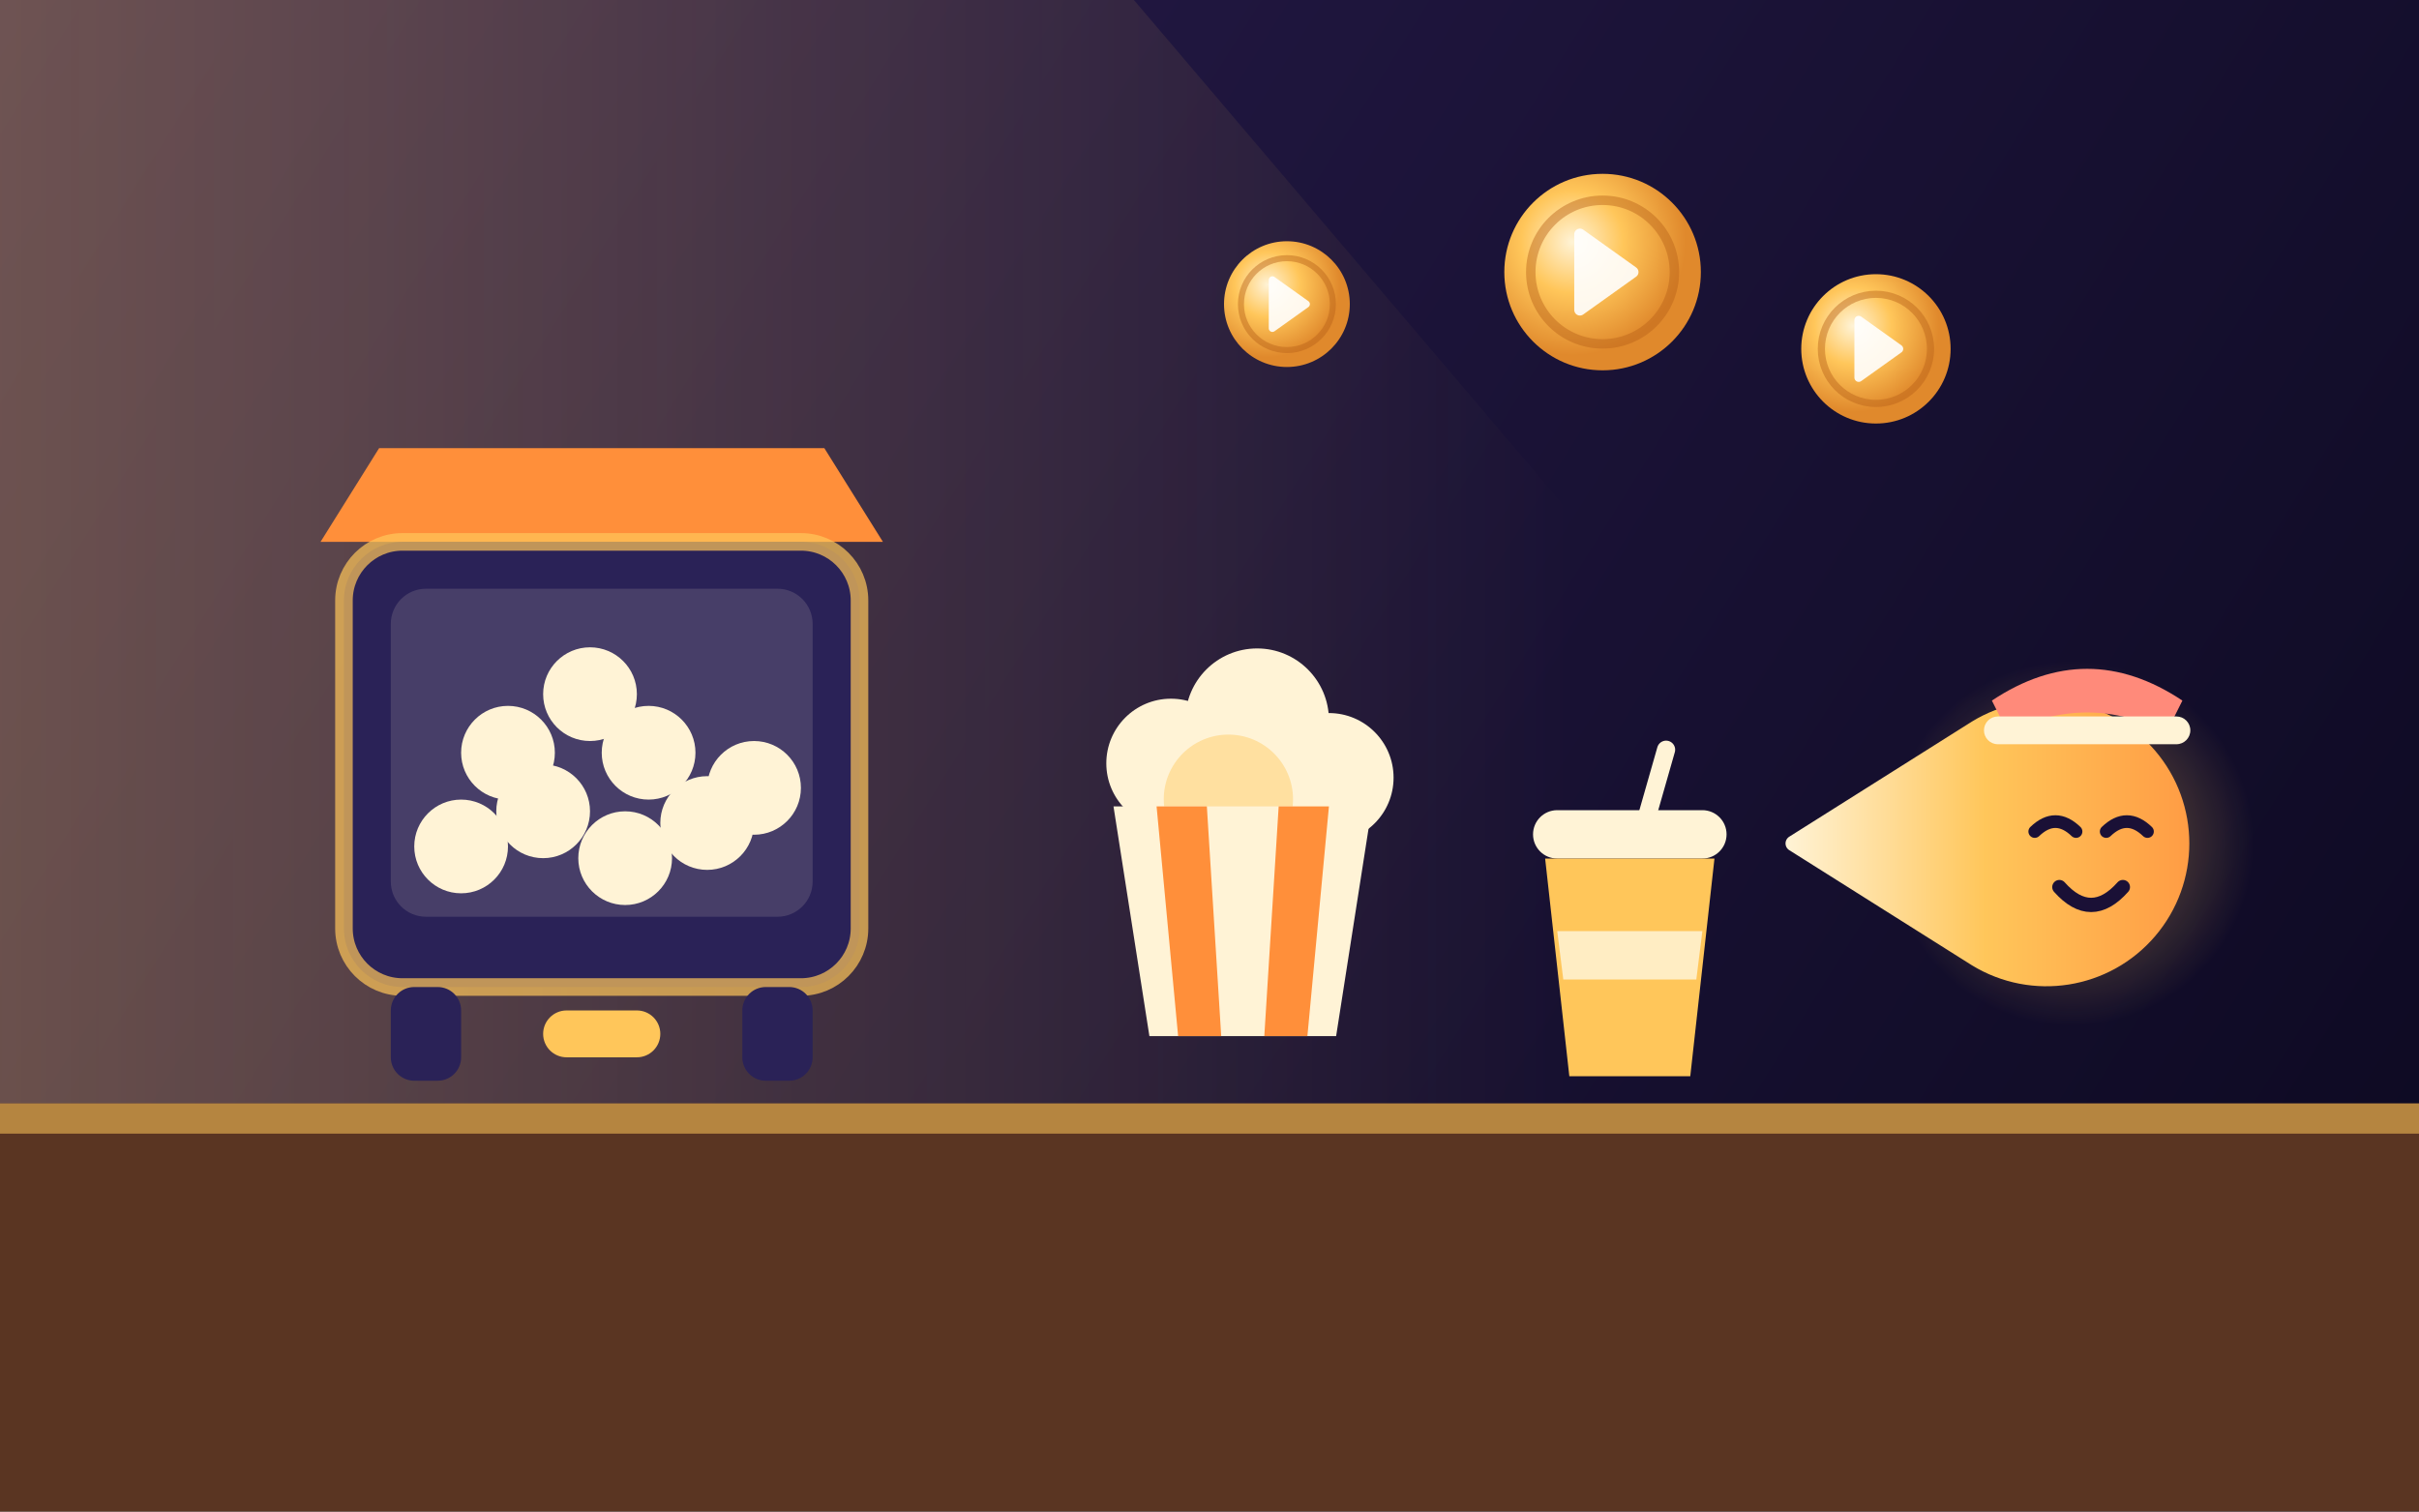
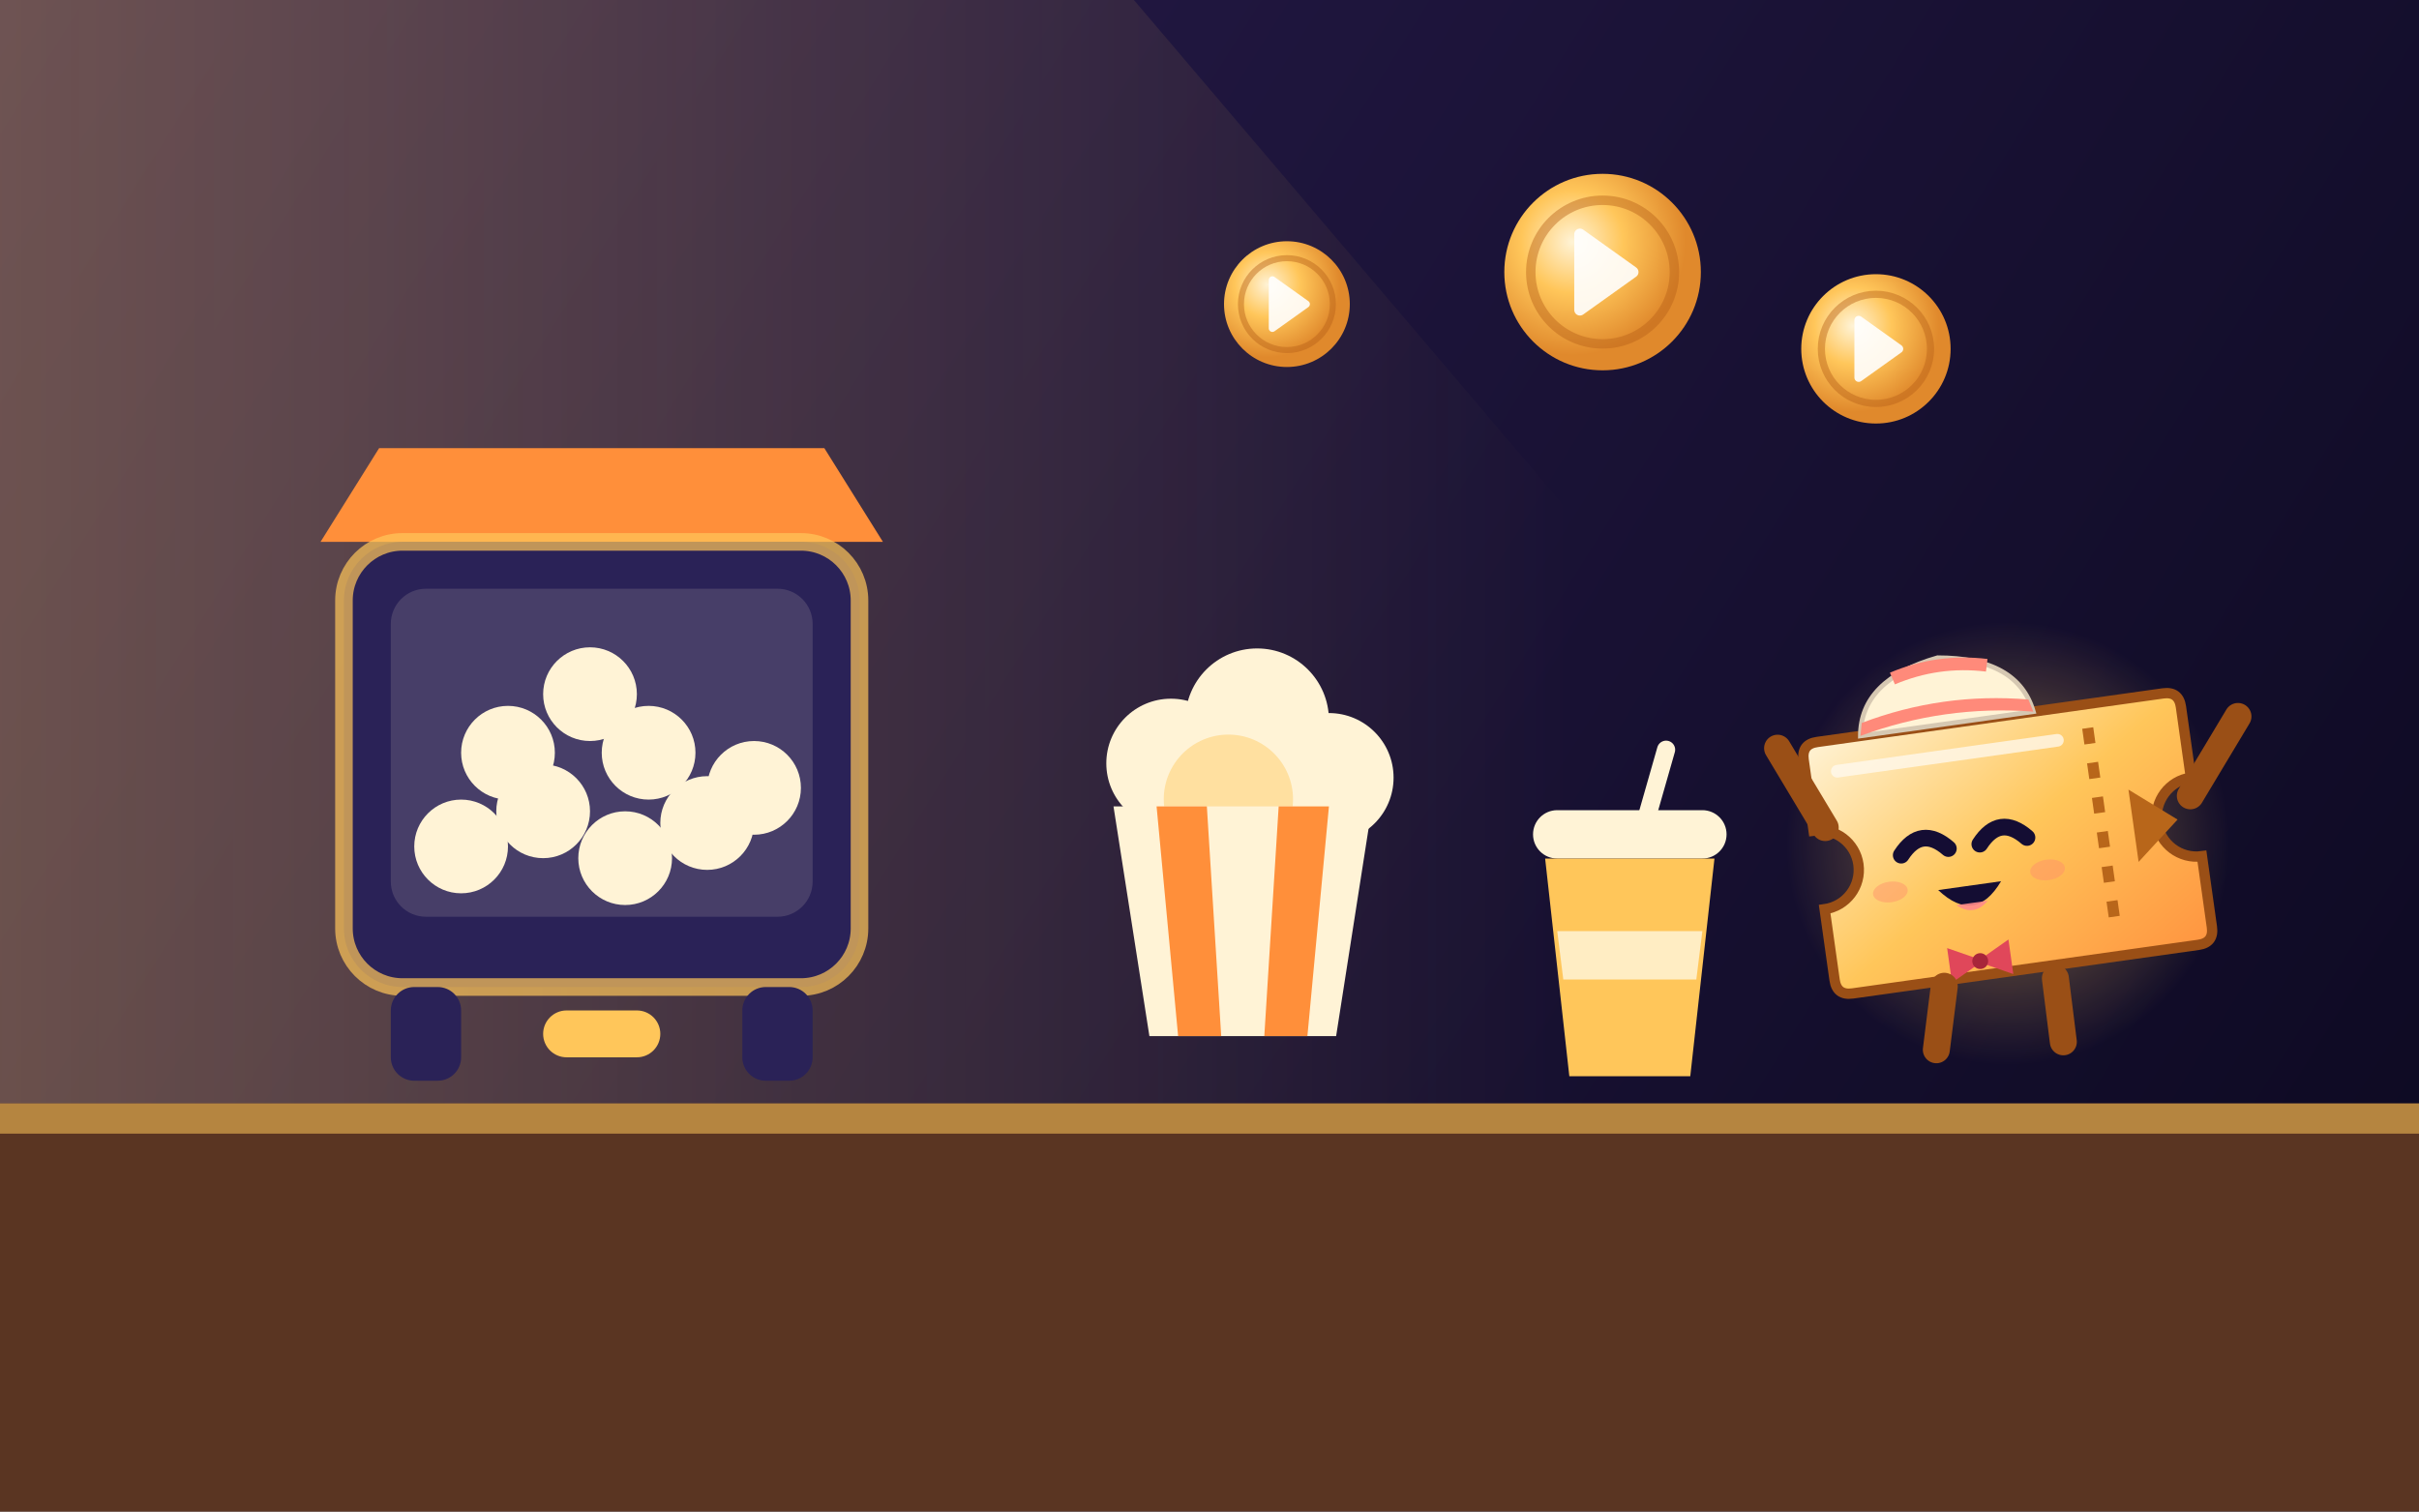
<svg xmlns="http://www.w3.org/2000/svg" viewBox="0 0 320 200" width="320" height="200">
  <defs>
    <linearGradient id="csb" gradientUnits="userSpaceOnUse" x1="0" y1="0" x2="320" y2="200">
      <stop offset="0" stop-color="#2a1d4f" stop-opacity="1" />
      <stop offset="1" stop-color="#0c0920" stop-opacity="1" />
    </linearGradient>
    <linearGradient id="csl" gradientUnits="userSpaceOnUse" x1="0" y1="0" x2="320" y2="0">
      <stop offset="0" stop-color="#ffc65a" stop-opacity="0.32" />
      <stop offset="0.65" stop-color="#ffc65a" stop-opacity="0" />
    </linearGradient>
  </defs>
  <rect width="320" height="200" fill="url(#csb)" />
  <path d="M0 0 L150 0 L320 200 L0 200 Z" fill="url(#csl)" />
  <rect x="0" y="146" width="320" height="54" fill="#5a3522" />
  <rect x="0" y="146" width="320" height="4" fill="#ffc65a" opacity=".55" />
  <g transform="translate(30 50) scale(1.55)">
    <path d="M8 14 H56 L51 6 H13 Z" fill="#ff8f3a" />
    <rect x="10" y="14" width="44" height="38" rx="5" fill="#2a2257" stroke="#ffc65a" stroke-opacity=".7" stroke-width="1.5" />
    <rect x="14" y="18" width="36" height="28" rx="3" fill="#fff3d6" opacity=".14" />
    <circle cx="20" cy="40" r="4" fill="#fff3d6" />
    <circle cx="27" cy="37" r="4" fill="#fff3d6" />
    <circle cx="34" cy="41" r="4" fill="#fff3d6" />
    <circle cx="41" cy="38" r="4" fill="#fff3d6" />
    <circle cx="24" cy="32" r="4" fill="#fff3d6" />
    <circle cx="36" cy="32" r="4" fill="#fff3d6" />
    <circle cx="45" cy="35" r="4" fill="#fff3d6" />
    <circle cx="31" cy="27" r="4" fill="#fff3d6" />
    <rect x="14" y="52" width="6" height="8" rx="2" fill="#2a2257" />
    <rect x="44" y="52" width="6" height="8" rx="2" fill="#2a2257" />
    <rect x="27" y="54" width="10" height="4" rx="2" fill="#ffc65a" />
  </g>
  <g transform="translate(134 82) scale(0.95)">
    <g fill="#fff3d6">
      <circle cx="22" cy="20" r="9" />
      <circle cx="34" cy="14" r="10" />
      <circle cx="44" cy="22" r="9" />
      <circle cx="30" cy="25" r="9" fill="#ffe0a0" />
    </g>
    <path d="M14 26 H50 L45 58 H19 Z" fill="#fff3d6" />
    <path d="M20 26 L23 58 H29 L27 26 Z M37 26 L35 58 H41 L44 26 Z" fill="#ff8f3a" />
  </g>
  <g transform="translate(190 96) scale(0.8)">
    <path d="M38 4 L34 18" stroke="#fff3d6" stroke-width="3" stroke-linecap="round" />
    <rect x="16" y="14" width="32" height="8" rx="4" fill="#fff3d6" />
    <path d="M18 22 H46 L42 58 H22 Z" fill="#ffc65a" />
    <path d="M20 34 H44 L43 42 H21 Z" fill="#fff3d6" opacity=".85" />
  </g>
  <g transform="translate(232 78) scale(1.05)">
    <defs>
-       <linearGradient id="psf" gradientUnits="userSpaceOnUse" x1="4" y1="0" x2="60" y2="0">
-         <stop offset="0" stop-color="#fff3d6" stop-opacity="1" />
-         <stop offset="0.45" stop-color="#ffc65a" stop-opacity="1" />
-         <stop offset="1" stop-color="#ff9440" stop-opacity="1" />
+       <linearGradient id="st4-gold" x1="0" y1="0" x2="1" y2="1">
+         <stop offset="0" stop-color="#fff3d6" />
+         <stop offset=".5" stop-color="#ffc65a" />
+         <stop offset="1" stop-color="#ff9440" />
      </linearGradient>
-       <radialGradient id="psg" gradientUnits="userSpaceOnUse" cx="40" cy="32" r="23">
-         <stop offset="0" stop-color="#ffc65a" stop-opacity="0.45" />
+       <radialGradient id="st4-glow">
+         <stop offset="0" stop-color="#ffc65a" stop-opacity=".5" />
        <stop offset="1" stop-color="#ffc65a" stop-opacity="0" />
      </radialGradient>
    </defs>
-     <circle cx="40" cy="32" r="23" fill="url(#psg)" />
-     <path d="M5 32 L28 17.5 A17 17 0 1 1 28 46.5 Z" fill="url(#psf)" stroke="url(#psf)" stroke-width="2" stroke-linejoin="round" />
-     <path d="M35.4 30.5 Q38 28 40.6 30.5" fill="none" stroke="#1a1036" stroke-width="1.6" stroke-linecap="round" />
-     <path d="M44.4 30.5 Q47 28 49.6 30.5" fill="none" stroke="#1a1036" stroke-width="1.6" stroke-linecap="round" />
-     <path d="M38.5 37.5 Q42.5 42 46.5 37.5" fill="none" stroke="#1a1036" stroke-width="1.8" stroke-linecap="round" />
-     <path d="M30 14 Q42 6 54 14 L52 18 Q42 13 32 18 Z" fill="#ff8a7a" />
-     <rect x="29" y="16" width="26" height="3.5" rx="1.75" fill="#fff3d6" />
+     <circle cx="32" cy="32" r="28" fill="url(#st4-glow)" />
+     <g transform="rotate(-8 32 32)">
+       <path d="M10 16 H54 Q56 16 56 18 V27 A5 5 0 0 0 56 37 V46 Q56 48 54 48 H10 Q8 48 8 46 V37 A5 5 0 0 0 8 27 V18 Q8 16 10 16Z" fill="url(#st4-gold)" stroke="#9a4f16" stroke-width="1.3" />
+       <path d="M44 19 V45" stroke="#b8661a" stroke-width="1.4" stroke-dasharray="2 2.4" />
+       <path d="M48 27.4 L53.6 32 L48 36.6Z" fill="#b8661a" />
+       <path d="M12 20 H40" stroke="#fffaf0" stroke-width="1.6" opacity=".75" stroke-linecap="round" />
+       <path d="M18.5 31.6 Q21.5 28.15 24.5 31.6" stroke="#140d33" stroke-width="2.1" fill="none" stroke-linecap="round" />
+       <path d="M28.5 31.6 Q31.5 28.15 34.5 31.6" stroke="#140d33" stroke-width="2.1" fill="none" stroke-linecap="round" />
+       <path d="M22.5 36.6 Q26.5 41.6 30.5 36.6 Z" fill="#140d33" />
+       <path d="M24.5 38.8 Q26.5 40.6 28.5 38.8" fill="#ff8a8a" opacity=".9" />
+       <ellipse cx="16.5" cy="36" rx="2.2" ry="1.3" fill="#ff8f6a" opacity=".45" />
+       <ellipse cx="36.5" cy="36" rx="2.2" ry="1.3" fill="#ff8f6a" opacity=".45" />
+       <g transform="translate(26.5 16)">
+         <path d="M-11 0 Q-10 -7 0 -8.4 Q10 -7 11 0 Z" fill="#fff3d6" stroke="#d6c8b2" stroke-width=".6" />
+         <path d="M-10.6 -1.6 Q0 -4 10.6 -1.6 L11 0 Q0 -2.4 -11 0Z" fill="#ff8a7a" />
+         <path d="M-6 -6.6 Q0 -8.2 6 -6.6" stroke="#ff8a7a" stroke-width="1.6" fill="none" />
+       </g>
+       <path d="M22.6 44 L26.5 46 L30.4 44 L30.4 48.4 L26.5 46.4 L22.6 48.4Z" fill="#e0475a" />
+       <circle cx="26.5" cy="46.2" r="1" fill="#a8263a" />
+     </g>
+     <path d="M9 30 L3 20" stroke="#9a4f16" stroke-width="3.4" fill="none" stroke-linecap="round" stroke-linejoin="round" />
+     <path d="M55 26 L61 16" stroke="#9a4f16" stroke-width="3.4" fill="none" stroke-linecap="round" stroke-linejoin="round" />
+     <path d="M24 50 L23 58" stroke="#9a4f16" stroke-width="3.4" fill="none" stroke-linecap="round" stroke-linejoin="round" />
+     <path d="M38 49 L39 57" stroke="#9a4f16" stroke-width="3.4" fill="none" stroke-linecap="round" stroke-linejoin="round" />
  </g>
  <g transform="translate(196 20) scale(0.5)">
    <defs>
      <radialGradient id="cg" gradientUnits="userSpaceOnUse" cx="24" cy="24" r="30">
        <stop offset="0" stop-color="#fff3d6" stop-opacity="1" />
        <stop offset="0.45" stop-color="#ffc65a" stop-opacity="1" />
        <stop offset="1" stop-color="#e0892c" stop-opacity="1" />
      </radialGradient>
    </defs>
    <circle cx="32" cy="32" r="26" fill="url(#cg)" />
    <circle cx="32" cy="32" r="19" fill="none" stroke="#b8621a" stroke-opacity=".45" stroke-width="2.5" />
    <path d="M26 22 L40 32 L26 42 Z" fill="#fff" stroke="#fff" stroke-width="3" stroke-linejoin="round" opacity=".9" />
  </g>
  <g transform="translate(236 34) scale(0.38)">
    <defs>
      <radialGradient id="cg" gradientUnits="userSpaceOnUse" cx="24" cy="24" r="30">
        <stop offset="0" stop-color="#fff3d6" stop-opacity="1" />
        <stop offset="0.45" stop-color="#ffc65a" stop-opacity="1" />
        <stop offset="1" stop-color="#e0892c" stop-opacity="1" />
      </radialGradient>
    </defs>
    <circle cx="32" cy="32" r="26" fill="url(#cg)" />
    <circle cx="32" cy="32" r="19" fill="none" stroke="#b8621a" stroke-opacity=".45" stroke-width="2.5" />
    <path d="M26 22 L40 32 L26 42 Z" fill="#fff" stroke="#fff" stroke-width="3" stroke-linejoin="round" opacity=".9" />
  </g>
  <g transform="translate(160 30) scale(0.32)">
    <defs>
      <radialGradient id="cg" gradientUnits="userSpaceOnUse" cx="24" cy="24" r="30">
        <stop offset="0" stop-color="#fff3d6" stop-opacity="1" />
        <stop offset="0.45" stop-color="#ffc65a" stop-opacity="1" />
        <stop offset="1" stop-color="#e0892c" stop-opacity="1" />
      </radialGradient>
    </defs>
    <circle cx="32" cy="32" r="26" fill="url(#cg)" />
    <circle cx="32" cy="32" r="19" fill="none" stroke="#b8621a" stroke-opacity=".45" stroke-width="2.5" />
    <path d="M26 22 L40 32 L26 42 Z" fill="#fff" stroke="#fff" stroke-width="3" stroke-linejoin="round" opacity=".9" />
  </g>
</svg>
